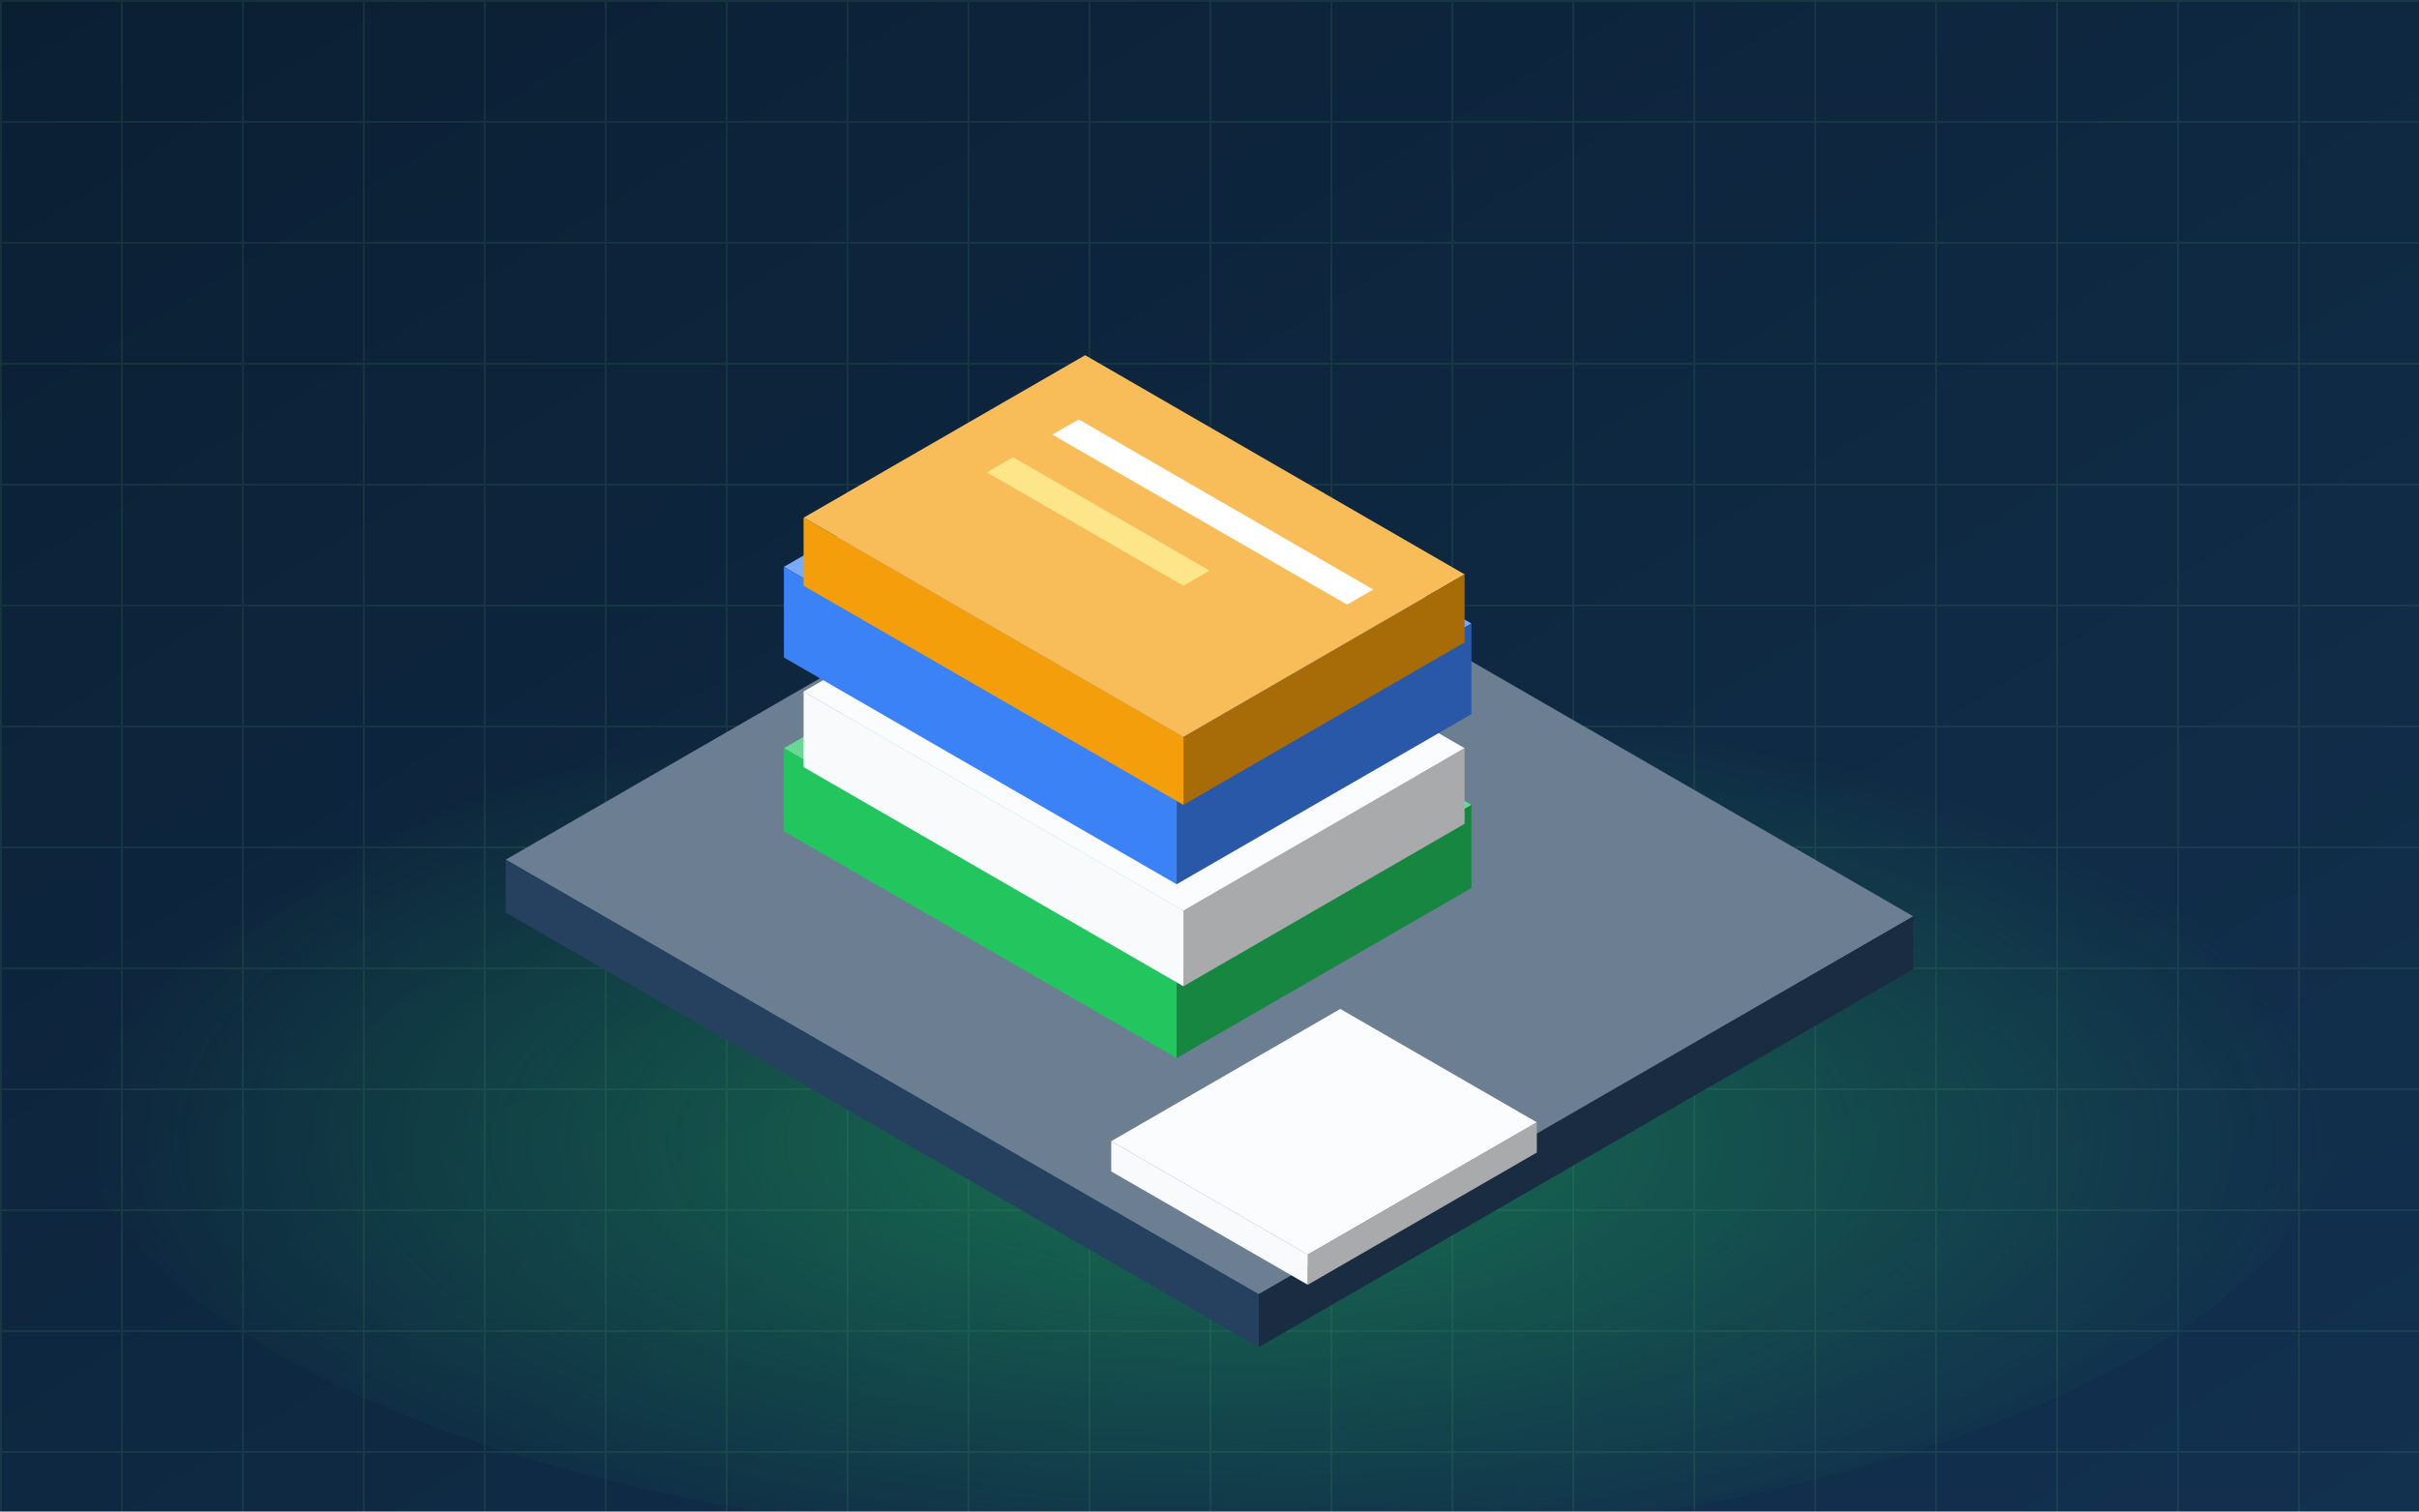
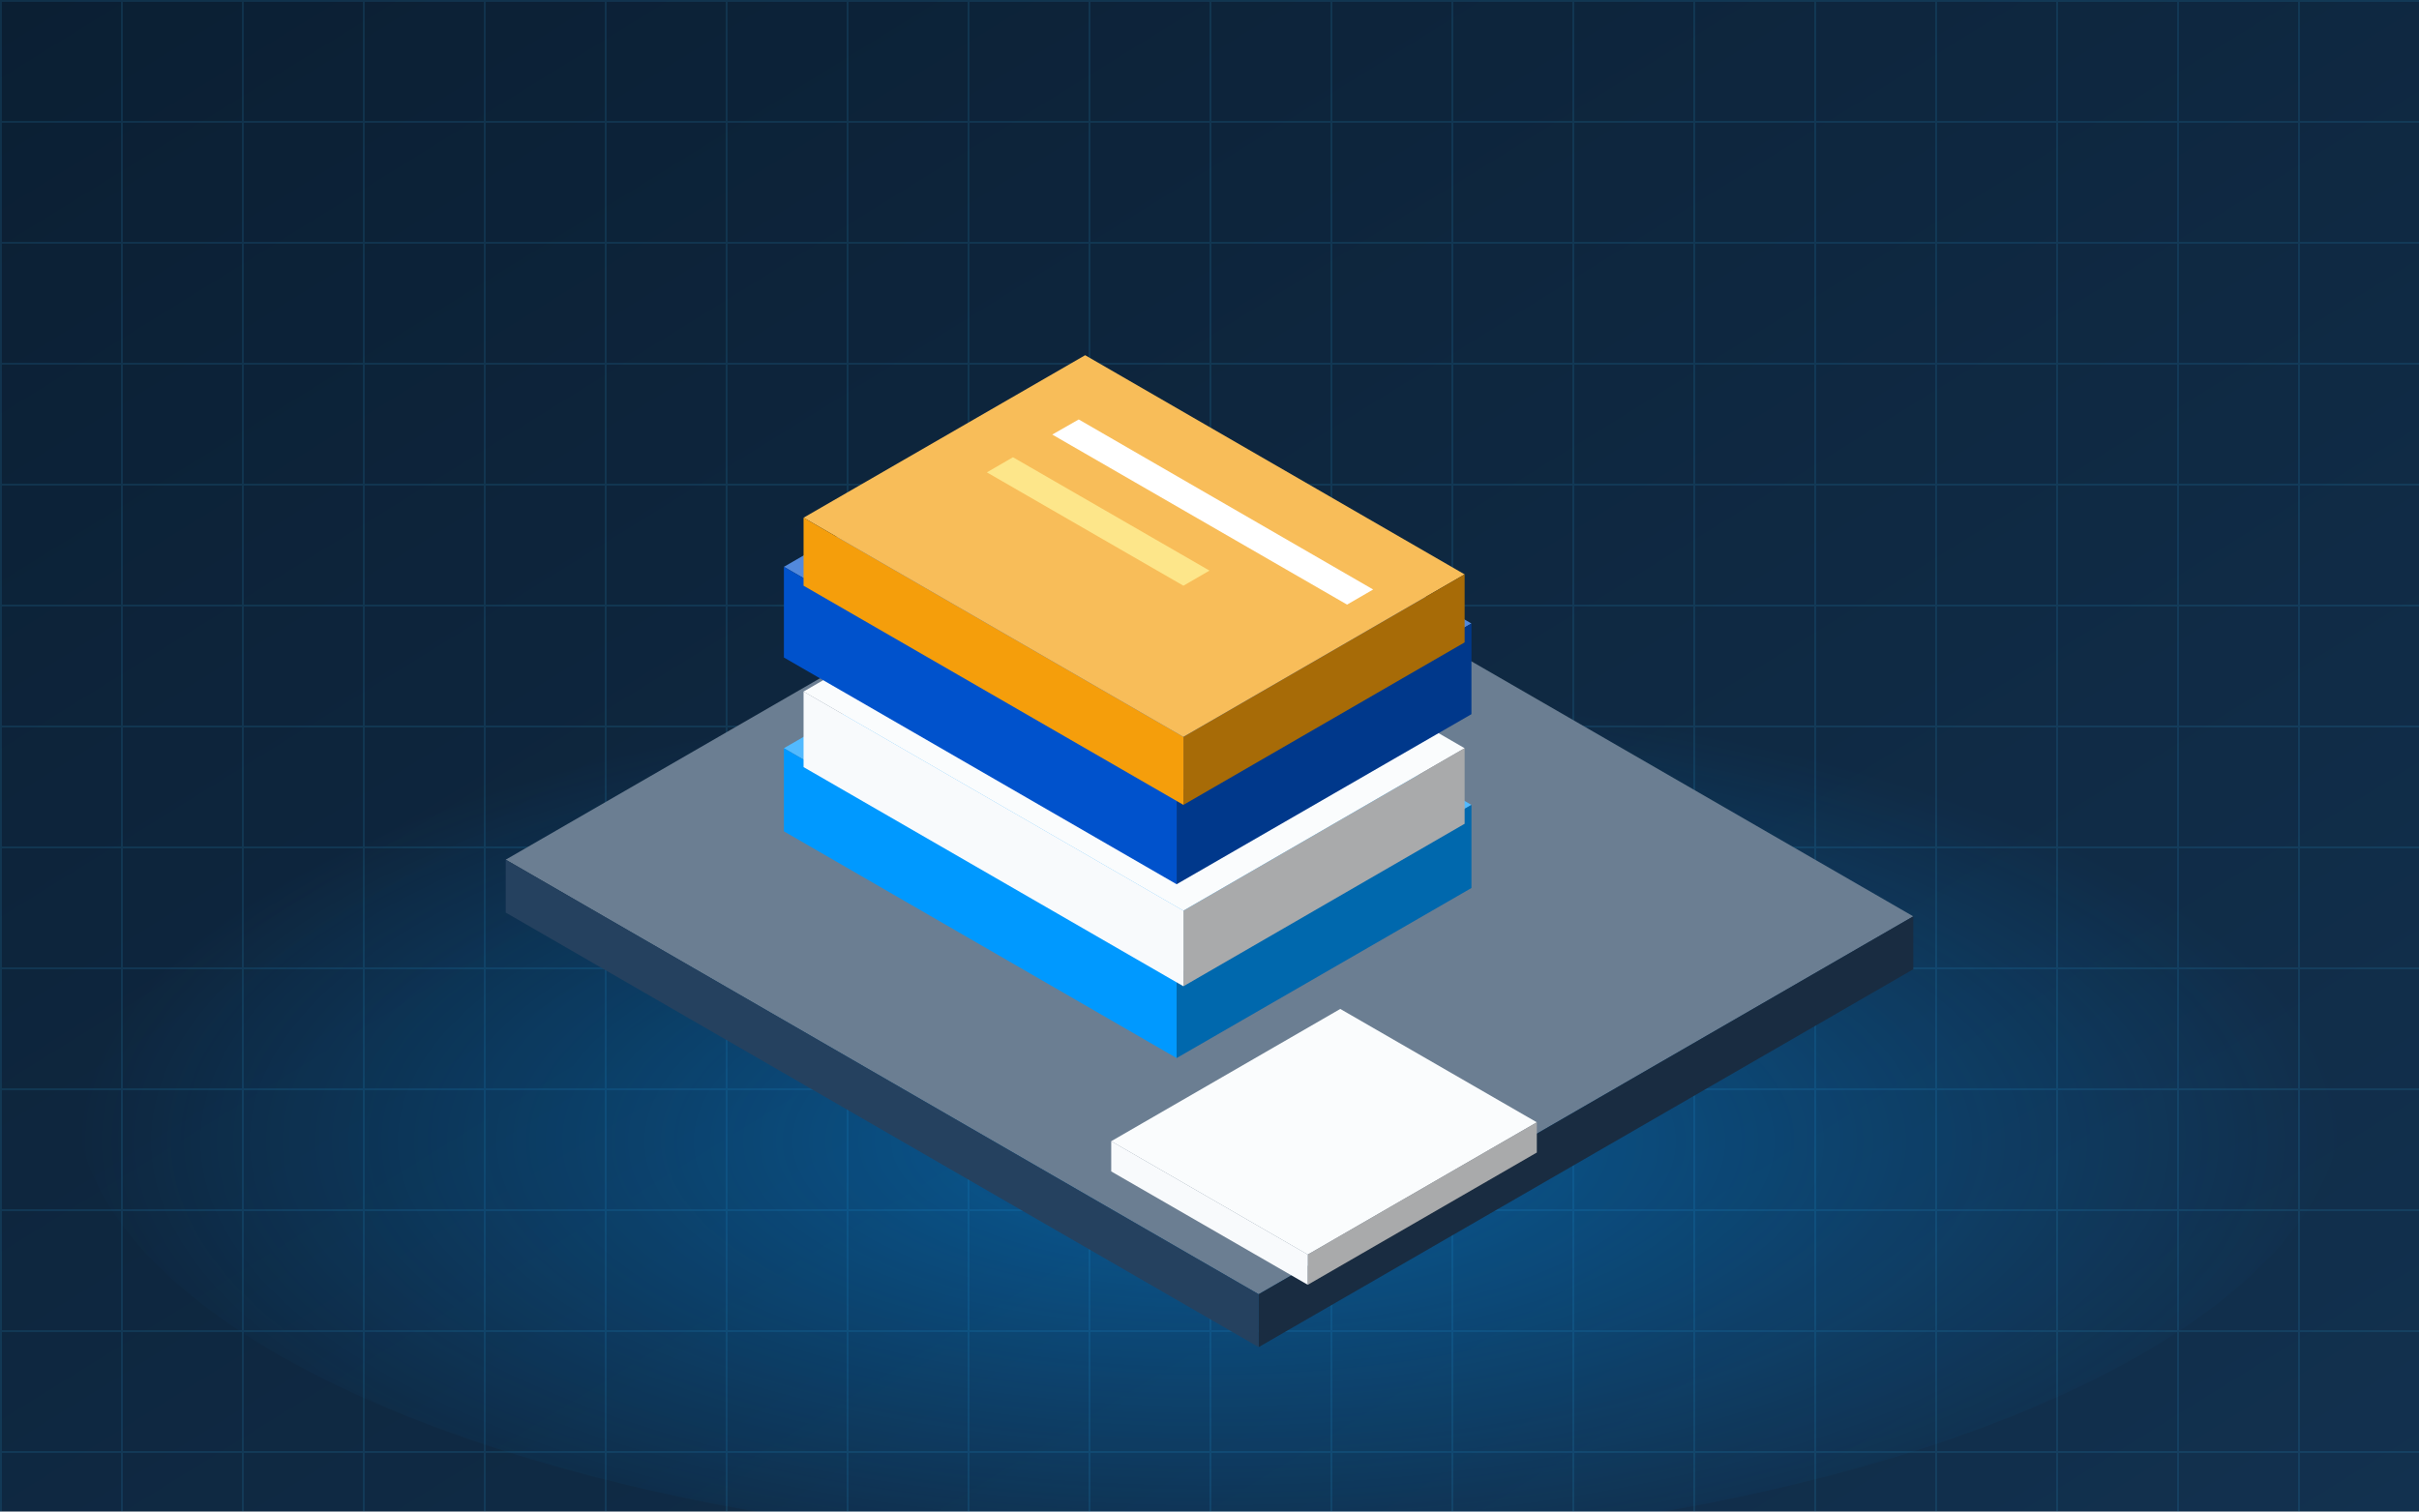
<svg xmlns="http://www.w3.org/2000/svg" viewBox="0 0 640 400" width="640" height="400">
  <defs>
    <linearGradient id="bgebook" x1="0" y1="0" x2="1" y2="1">
      <stop offset="0" stop-color="#0b1f33" />
      <stop offset="1" stop-color="#12314f" />
    </linearGradient>
    <radialGradient id="glebook" cx=".5" cy=".55" r=".5">
-       <stop offset="0" stop-color="#22c55e" stop-opacity=".45" />
-       <stop offset="1" stop-color="#22c55e" stop-opacity="0" />
+       <stop offset="0" stop-color="#0099ff" stop-opacity=".45" />
+       <stop offset="1" stop-color="#0099ff" stop-opacity="0" />
    </radialGradient>
    <pattern id="grebook" width="32" height="32" patternUnits="userSpaceOnUse">
-       <path d="M32 0H0V32" fill="none" stroke="#73e28f" stroke-opacity=".09" />
+       <path d="M32 0H0V32" fill="none" stroke="#38bdf8" stroke-opacity=".12" />
    </pattern>
  </defs>
  <rect width="640" height="400" fill="url(#bgebook)" />
  <rect width="640" height="400" fill="url(#grebook)" />
  <ellipse cx="320" cy="290" rx="300" ry="120" fill="url(#glebook)" />
  <polygon points="307.0,127.5 506.2,242.5 333.0,342.5 133.8,227.5" fill="#6b7e92" />
  <polygon points="506.2,256.5 333.0,356.5 333.0,342.5 506.2,242.5" fill="#192c41" />
  <polygon points="133.8,241.5 333.0,356.5 333.0,342.5 133.8,227.5" fill="#25415f" />
-   <polygon points="285.4,153.0 389.3,213.0 311.3,258.0 207.4,198.0" fill="#69d892" />
-   <polygon points="389.3,235.0 311.3,280.0 311.3,258.0 389.3,213.0" fill="#178640" />
-   <polygon points="207.4,220.0 311.3,280.0 311.3,258.0 207.4,198.0" fill="#22c55e" />
+   <polygon points="285.4,153.0 389.3,213.0 311.3,258.0 207.4,198.0" fill="#52baff" />
+   <polygon points="389.3,235.0 311.3,280.0 311.3,258.0 389.3,213.0" fill="#0068ad" />
+   <polygon points="207.4,220.0 311.3,280.0 311.3,258.0 207.4,198.0" fill="#0099ff" />
  <polygon points="287.1,140.0 387.5,198.0 313.1,241.0 212.6,183.0" fill="#fafcfd" />
  <polygon points="387.5,218.0 313.1,261.0 313.1,241.0 387.5,198.0" fill="#a9aaab" />
  <polygon points="212.6,203.0 313.1,261.0 313.1,241.0 212.6,183.0" fill="#f8fafc" />
-   <polygon points="285.4,105.0 389.3,165.0 311.3,210.0 207.4,150.0" fill="#7aaaf9" />
-   <polygon points="389.3,189.0 311.3,234.0 311.3,210.0 389.3,165.0" fill="#2858a7" />
-   <polygon points="207.4,174.0 311.3,234.0 311.3,210.0 207.4,150.0" fill="#3b82f6" />
+   <polygon points="285.4,105.0 389.3,165.0 311.3,210.0 207.4,150.0" fill="#5289dc" />
+   <polygon points="389.3,189.0 311.3,234.0 311.3,210.0 389.3,165.0" fill="#00388b" />
+   <polygon points="207.4,174.0 311.3,234.0 311.3,210.0 207.4,150.0" fill="#0052cc" />
  <polygon points="287.1,94.0 387.5,152.0 313.1,195.0 212.6,137.0" fill="#f8bd59" />
  <polygon points="387.5,170.0 313.1,213.0 313.1,195.0 387.5,152.0" fill="#a76b07" />
  <polygon points="212.6,155.0 313.1,213.0 313.1,195.0 212.6,137.0" fill="#f59e0b" />
  <polygon points="285.4,111.0 363.3,156.0 356.4,160.0 278.4,115.0" fill="#fff" />
  <polygon points="268.0,121.0 320.0,151.0 313.1,155.0 261.1,125.0" fill="#fde68a" />
  <polygon points="354.6,267.0 406.6,297.0 346.0,332.0 294.0,302.0" fill="#fafcfd" />
  <polygon points="406.6,305.0 346.0,340.0 346.0,332.0 406.6,297.0" fill="#a9aaab" />
  <polygon points="294.0,310.0 346.0,340.0 346.0,332.0 294.0,302.0" fill="#f8fafc" />
</svg>
